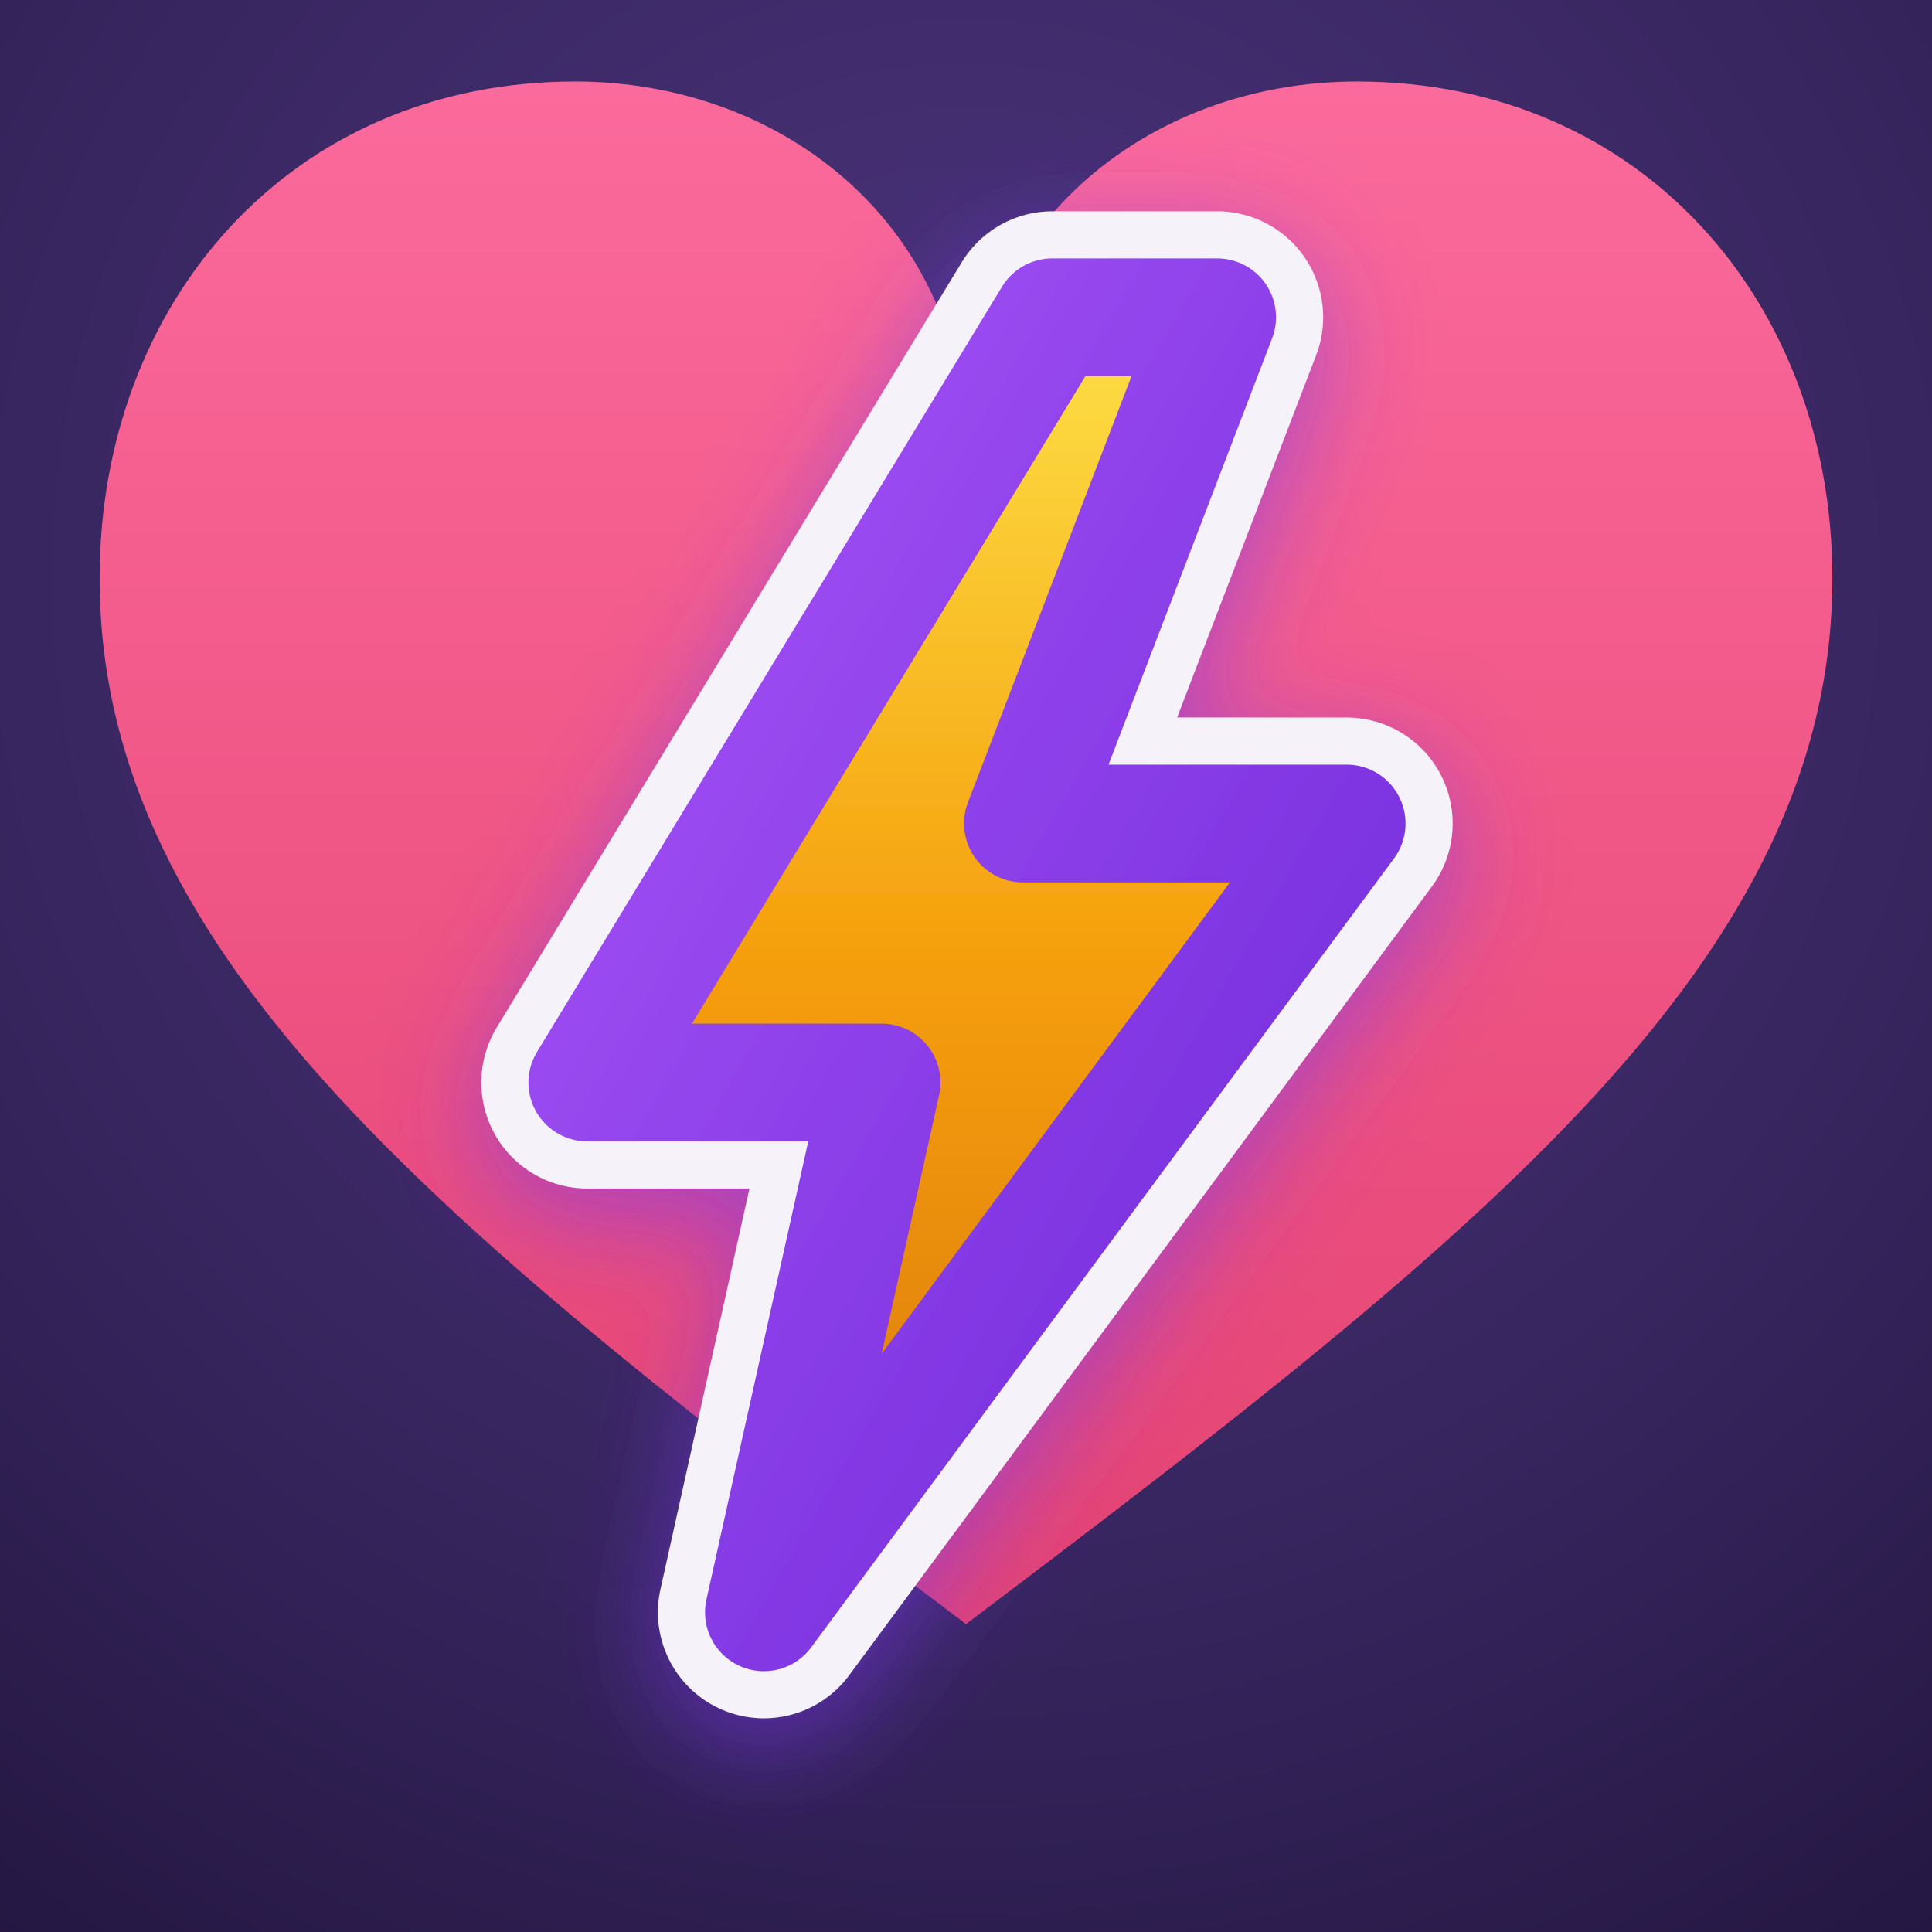
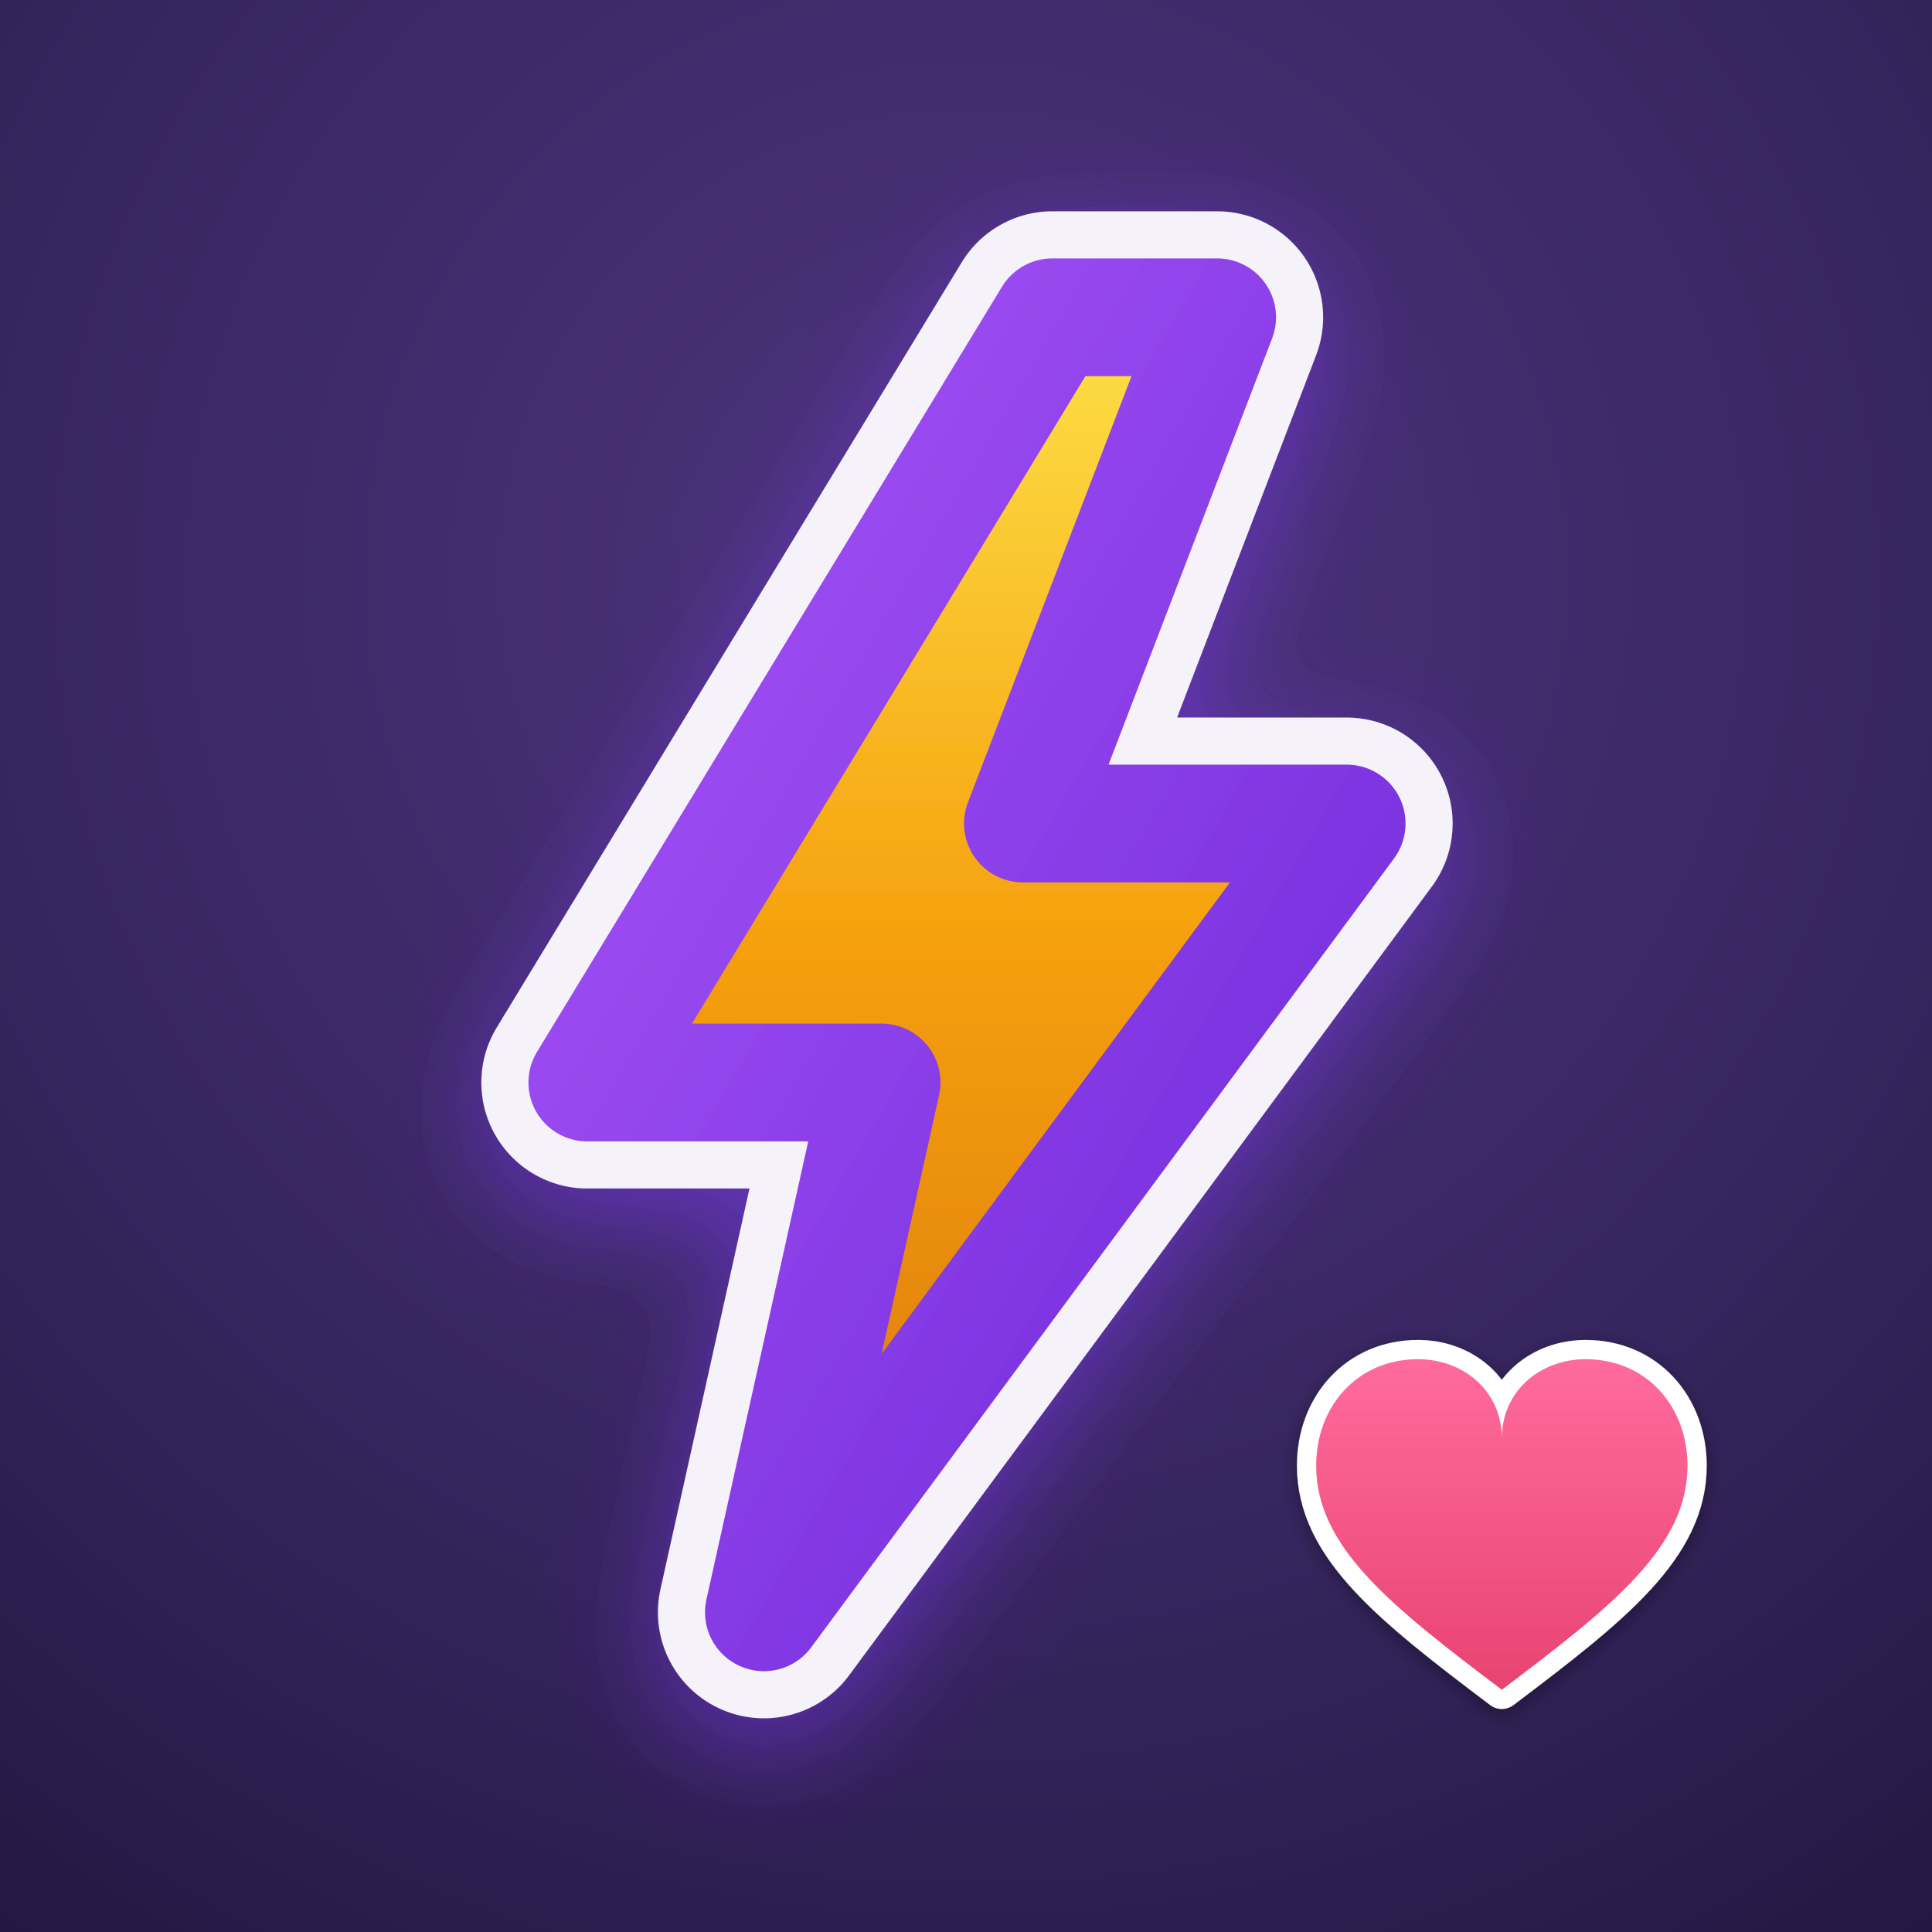
<svg xmlns="http://www.w3.org/2000/svg" width="512" height="512" viewBox="0 0 512 512">
  <defs>
    <radialGradient id="bgr" cx="0.5" cy="0.3" r="1.0">
      <stop offset="0" stop-color="#4d357e" />
      <stop offset="0.55" stop-color="#35245c" />
      <stop offset="1" stop-color="#1d1136" />
    </radialGradient>
    <linearGradient id="bolt" x1="0" y1="0" x2="0" y2="1">
      <stop offset="0" stop-color="#fde047" />
      <stop offset="0.5" stop-color="#f59e0b" />
      <stop offset="1" stop-color="#d97706" />
    </linearGradient>
    <linearGradient id="edge" x1="0" y1="0" x2="1" y2="1">
      <stop offset="0" stop-color="#a855f7" />
      <stop offset="1" stop-color="#6d28d9" />
    </linearGradient>
    <linearGradient id="hpink" x1="0" y1="0" x2="0" y2="1">
      <stop offset="0" stop-color="#ff6b9d" />
      <stop offset="1" stop-color="#e84371" />
    </linearGradient>
    <filter id="sh" x="-30%" y="-30%" width="160%" height="160%">
      <feDropShadow dx="0" dy="10" stdDeviation="18" flood-color="#7c3aed" flood-opacity="0.6" />
    </filter>
+     <filter id="hsh" x="-50%" y="-50%" width="200%" height="200%">
+       <feDropShadow dx="0" dy="4" stdDeviation="8" flood-color="#000" flood-opacity="0.35" />
+     </filter>
  </defs>
  <rect width="512" height="512" fill="url(#bgr)" />
-   <path transform="translate(256 226) scale(1.4) translate(-256 -226)" d="M256 150 C256 108 222 80 182 80 C128 80 92 122 92 174 C92 246 158 298 256 372 C354 298 420 246 420 174 C420 122 384 80 330 80 C290 80 256 108 256 150 Z" fill="url(#hpink)" opacity="0.98" />
  <g transform="translate(48 56) scale(0.78)" filter="url(#sh)">
    <path d="M296 36 L138 296 L238 296 L198 476 L396 208 L286 208 L352 36 Z" fill="none" stroke="#f5f2fa" stroke-width="72" stroke-linejoin="round" />
    <path d="M296 36 L138 296 L238 296 L198 476 L396 208 L286 208 L352 36 Z" fill="url(#bolt)" stroke="url(#edge)" stroke-width="40" stroke-linejoin="round" />
  </g>
+   <g transform="translate(398 404) scale(0.30) translate(-256 -226)" filter="url(#hsh)">
+     <path d="M256 150 C256 108 222 80 182 80 C128 80 92 122 92 174 C92 246 158 298 256 372 C354 298 420 246 420 174 C420 122 384 80 330 80 C290 80 256 108 256 150 Z" fill="none" stroke="#fff" stroke-width="34" stroke-linejoin="round" />
+     <path d="M256 150 C256 108 222 80 182 80 C128 80 92 122 92 174 C92 246 158 298 256 372 C354 298 420 246 420 174 C420 122 384 80 330 80 C290 80 256 108 256 150 Z" fill="url(#hpink)" />
+   </g>
</svg>
